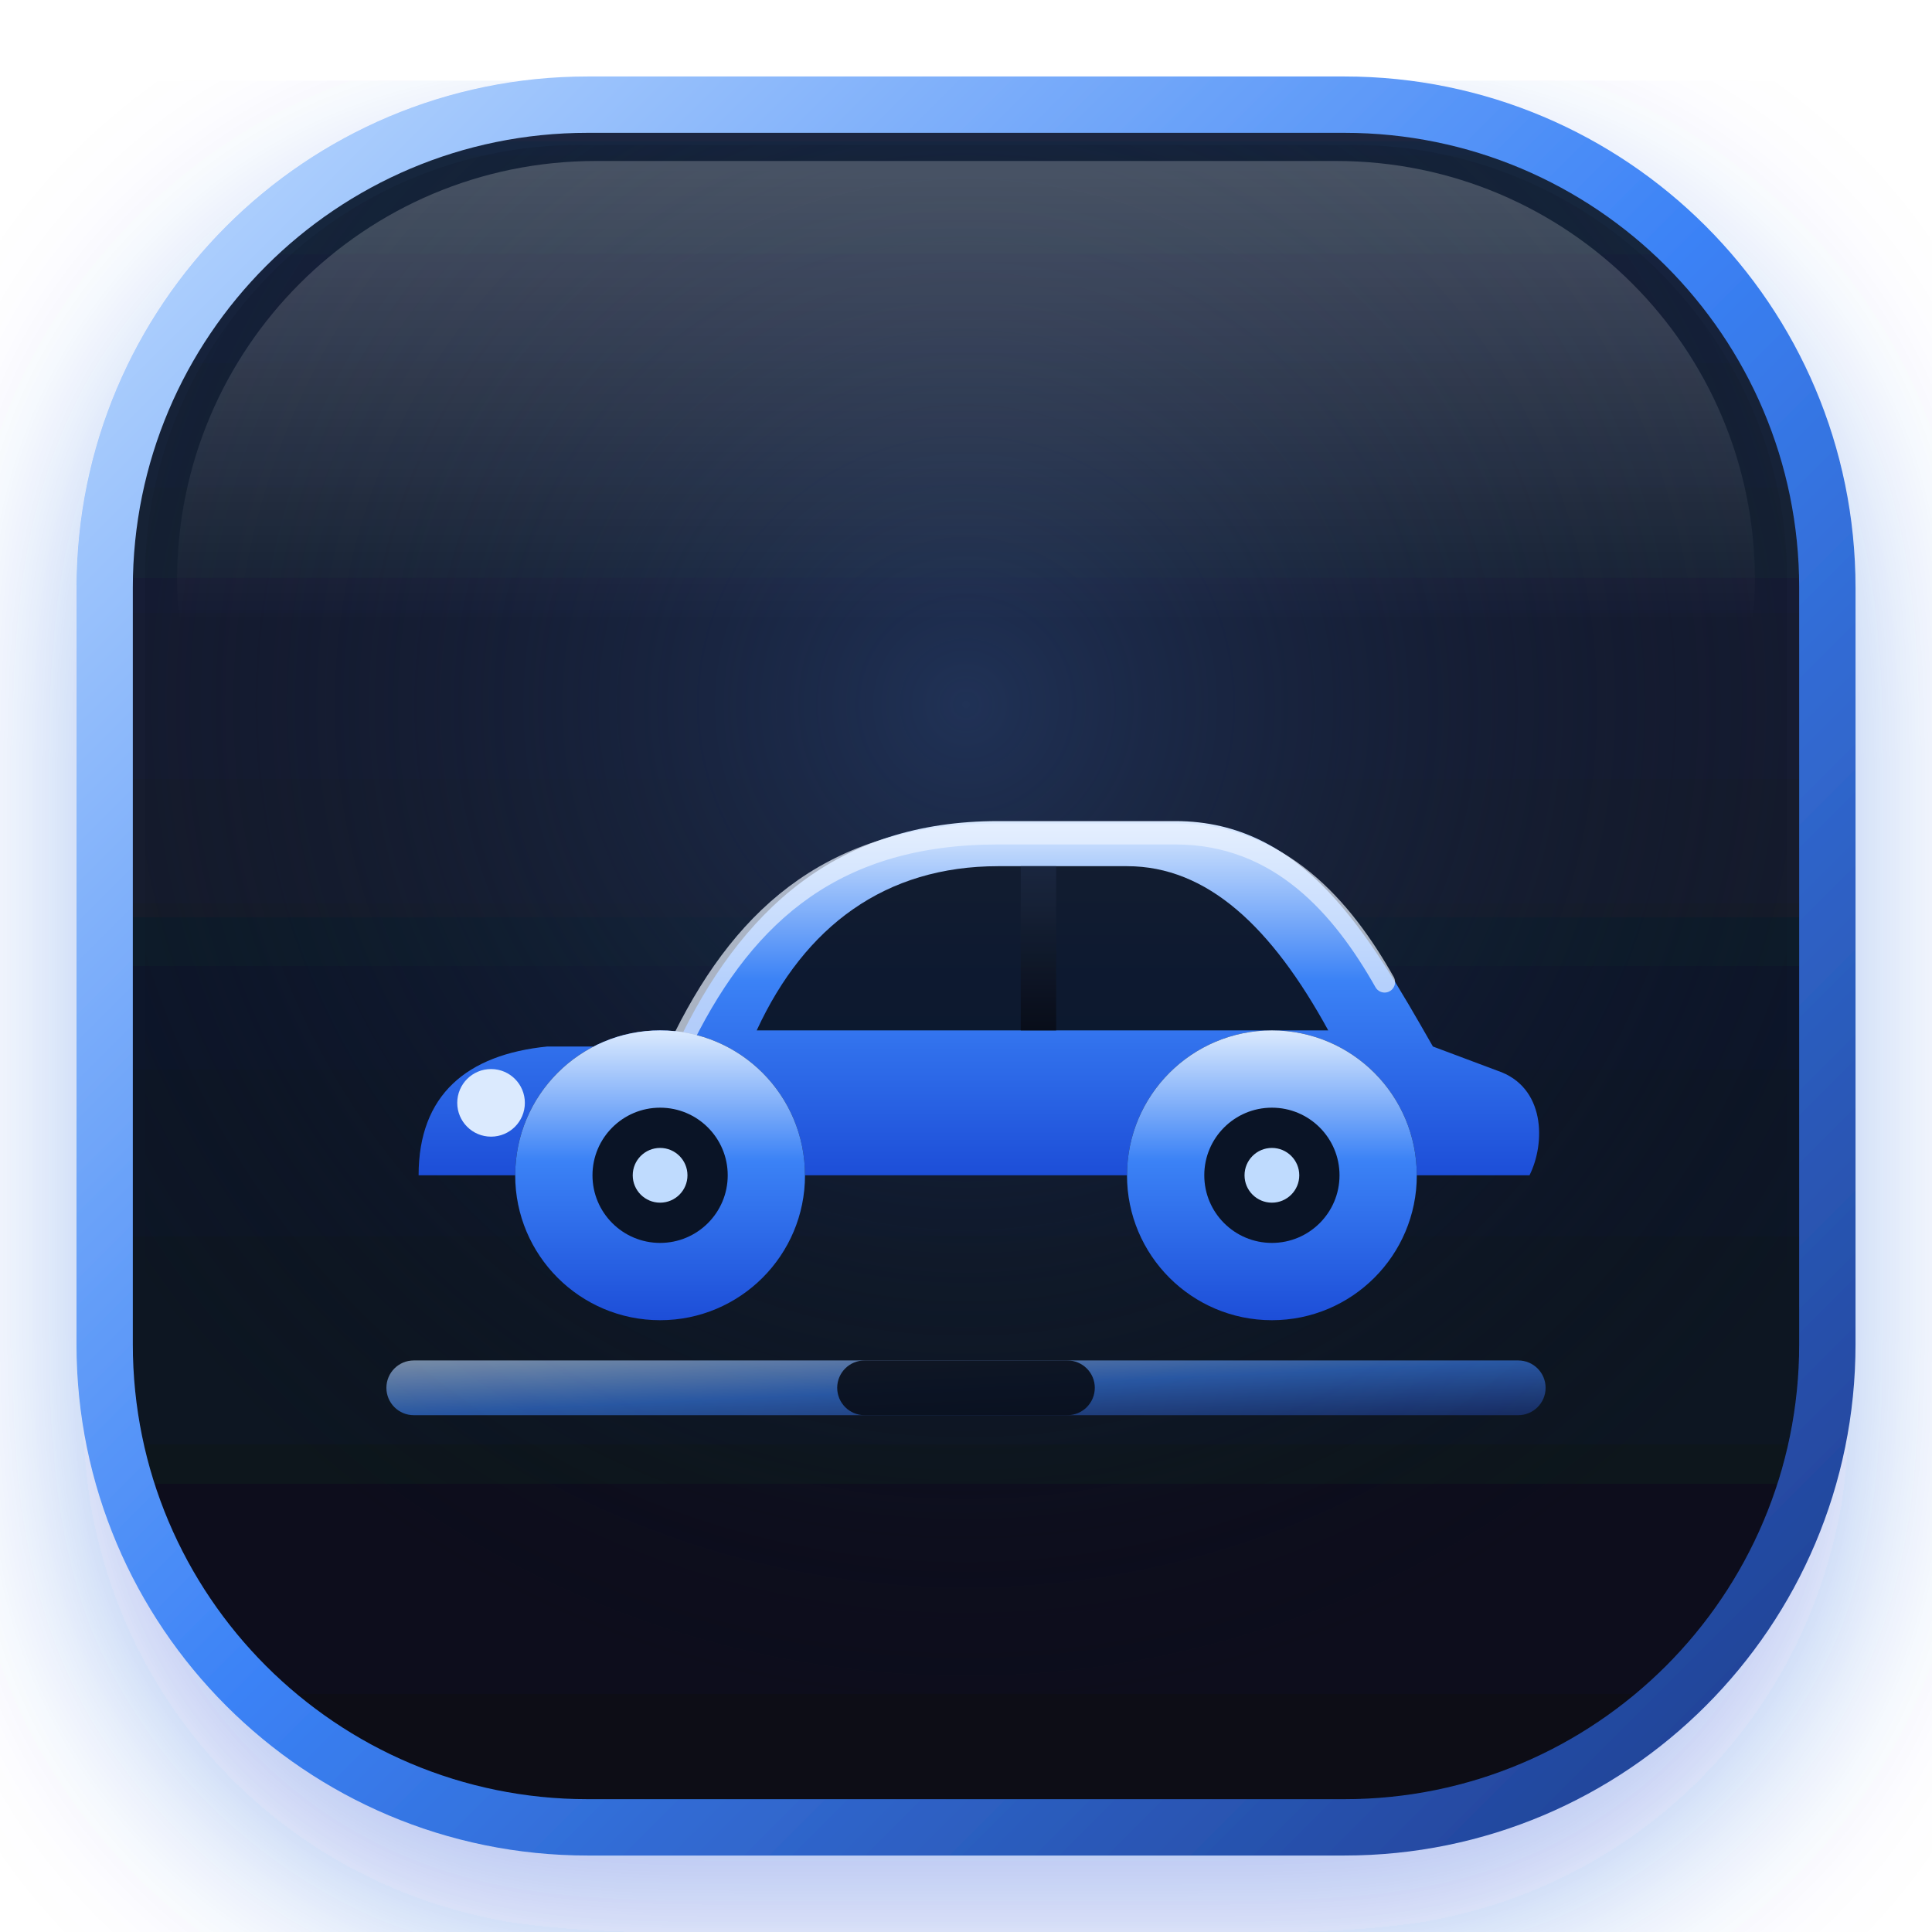
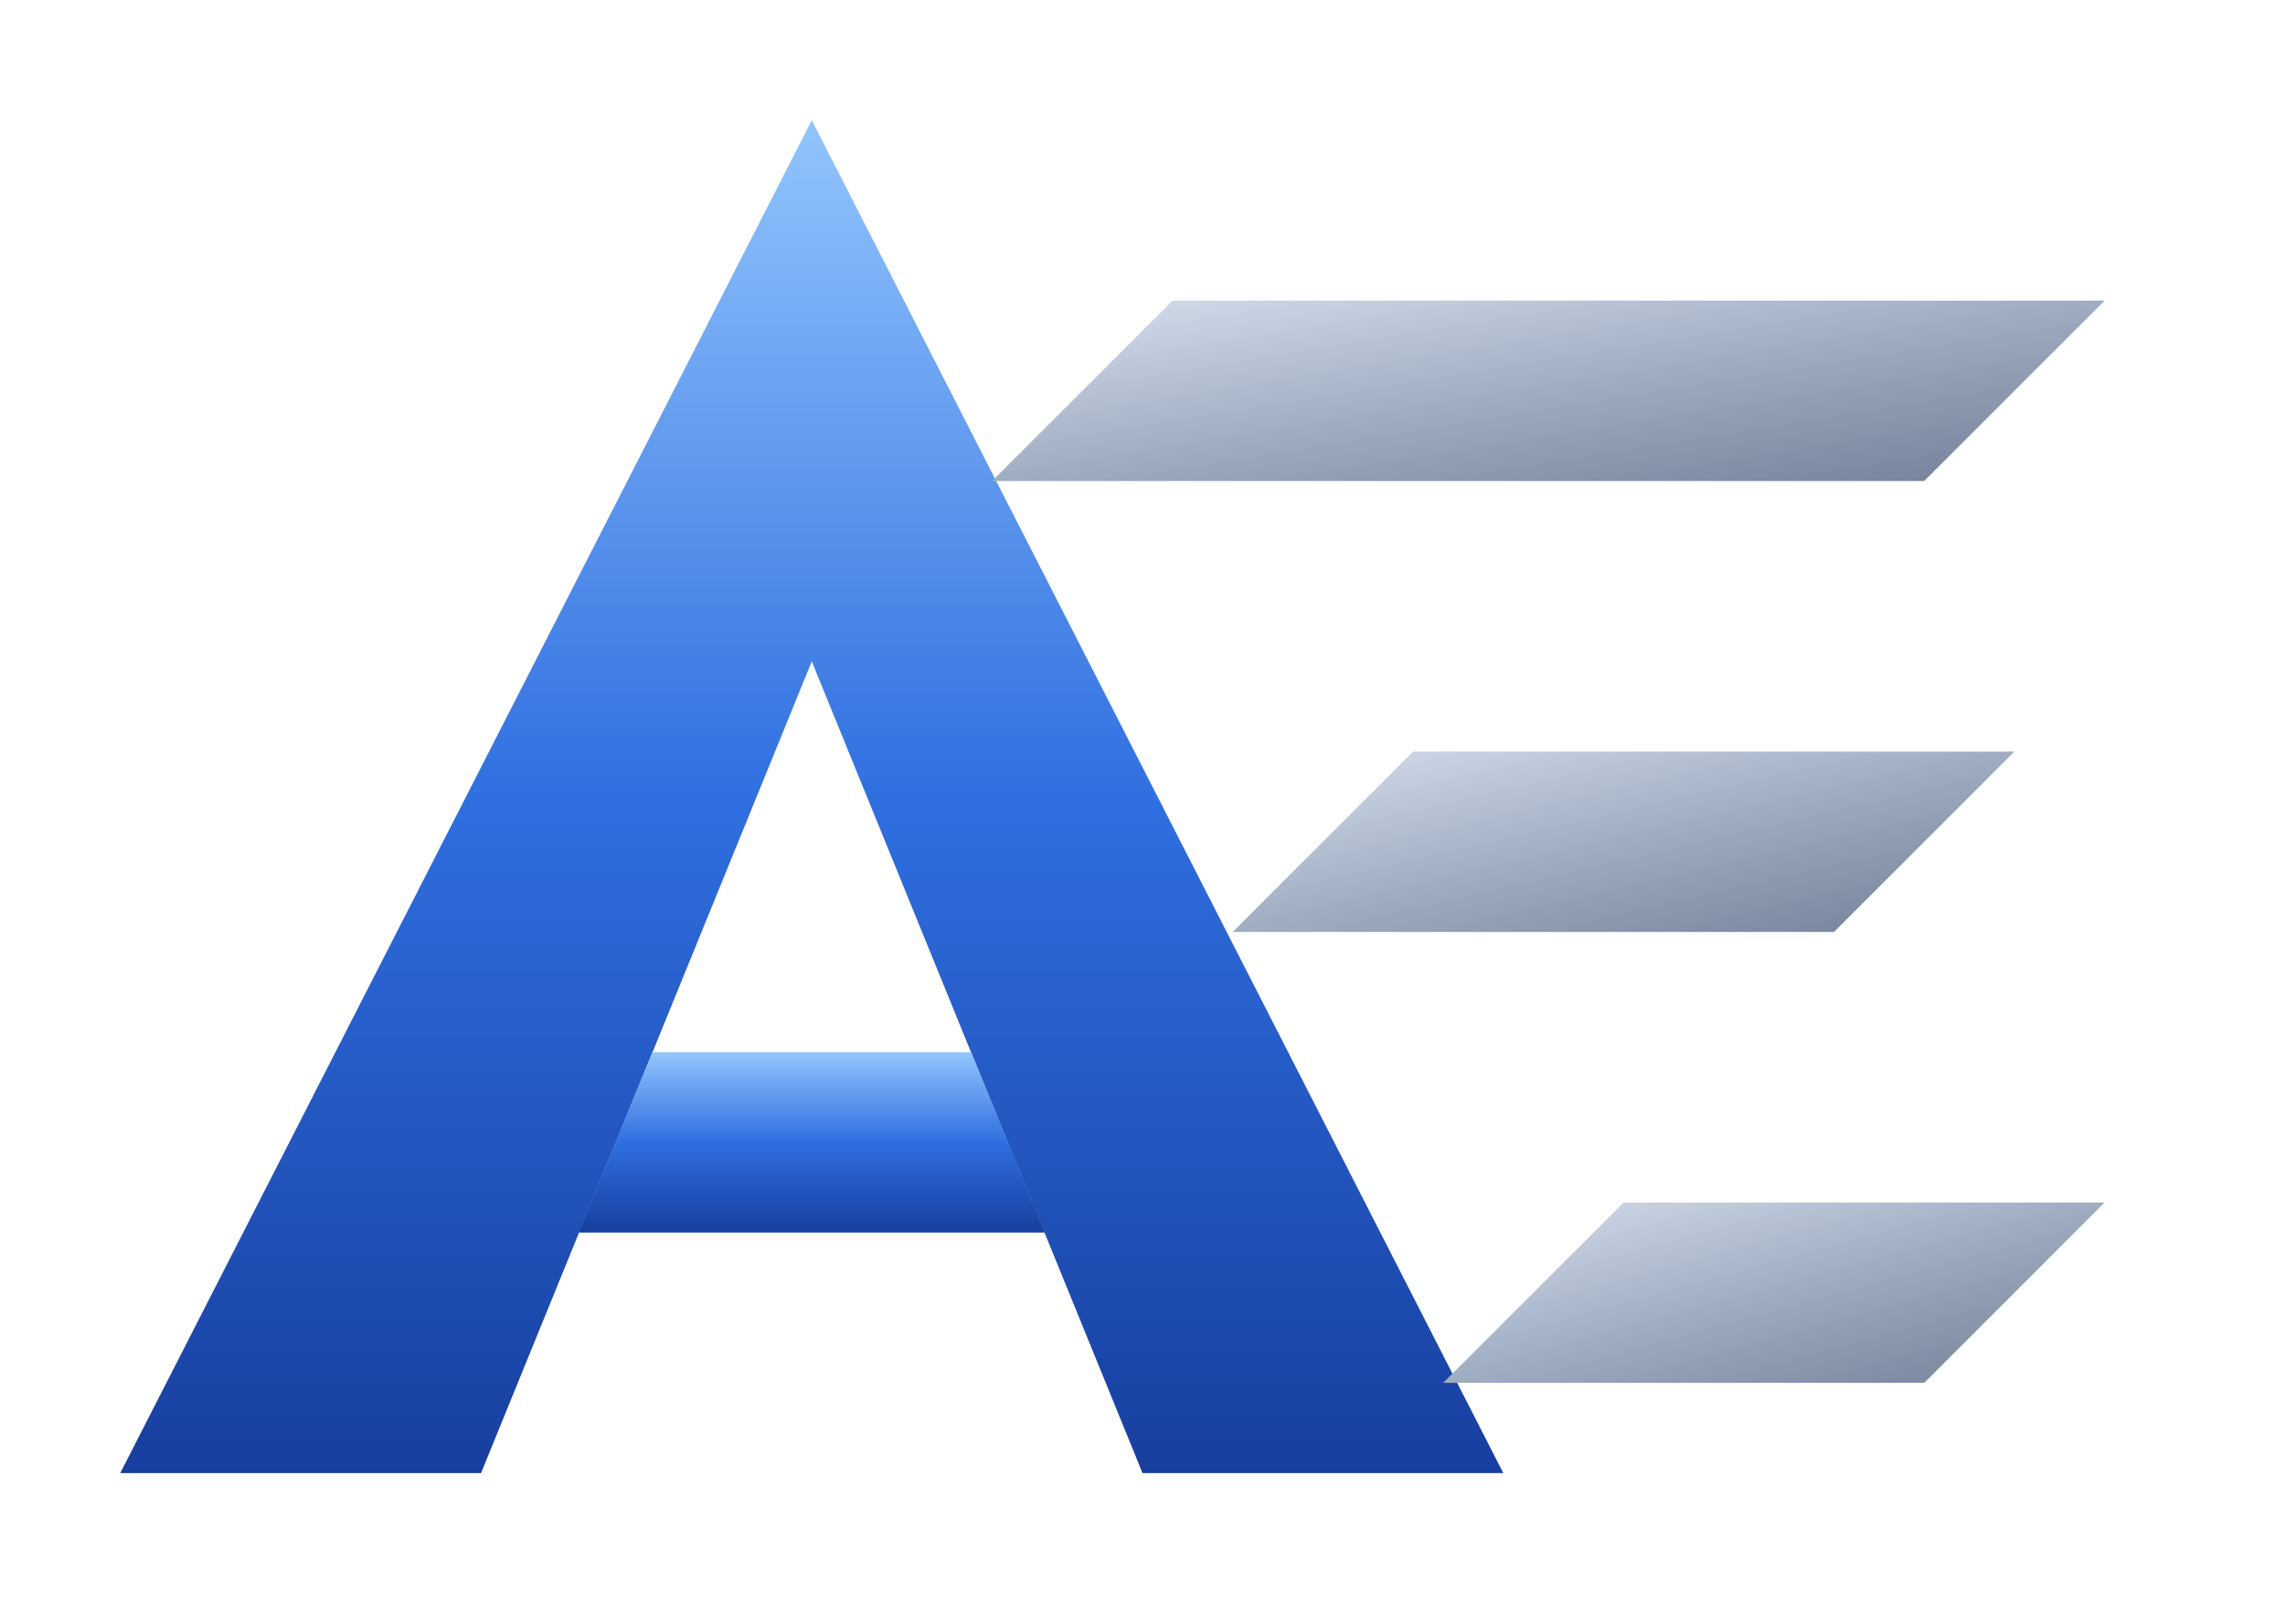
- <svg xmlns="http://www.w3.org/2000/svg" viewBox="0 0 120 120" role="img" aria-label="Dimasi Automobile Emblem">
+ <svg xmlns="http://www.w3.org/2000/svg" viewBox="0 0 152 108" role="img" aria-label="AURION Automobile Emblem">
  <defs>
-     <linearGradient id="emRim" x1="0" y1="0" x2="1" y2="1">
-       <stop offset="0" stop-color="#bfdbfe" />
-       <stop offset=".5" stop-color="#3b82f6" />
-       <stop offset="1" stop-color="#1e3a8a" />
+     <linearGradient id="emA" x1="0" y1="0" x2="0" y2="1">
+       <stop offset="0" stop-color="#93c5fd" />
+       <stop offset=".5" stop-color="#2f6fe0" />
+       <stop offset="1" stop-color="#173e9e" />
    </linearGradient>
-     <linearGradient id="emBody" x1="0" y1="0" x2="0" y2="1">
-       <stop offset="0" stop-color="#1a2740" />
-       <stop offset="1" stop-color="#080c16" />
+     <linearGradient id="emE" x1="0" y1="0" x2="1" y2="1">
+       <stop offset="0" stop-color="#d7e0ee" />
+       <stop offset=".55" stop-color="#9aa8bd" />
+       <stop offset="1" stop-color="#6f7e95" />
    </linearGradient>
-     <linearGradient id="emCar" x1="0" y1="0" x2="0" y2="1">
-       <stop offset="0" stop-color="#dbeafe" />
-       <stop offset=".45" stop-color="#3b82f6" />
-       <stop offset="1" stop-color="#1d4ed8" />
-     </linearGradient>
-     <linearGradient id="emGloss" x1="0" y1="0" x2="0" y2="1">
-       <stop offset="0" stop-color="#ffffff" stop-opacity=".22" />
-       <stop offset=".55" stop-color="#ffffff" stop-opacity="0" />
-     </linearGradient>
-     <radialGradient id="emInner" cx="50%" cy="34%" r="62%">
-       <stop offset="0" stop-color="#21345a" stop-opacity=".9" />
-       <stop offset="1" stop-color="#080c16" stop-opacity="0" />
-     </radialGradient>
-     <filter id="emShadow" x="-30%" y="-30%" width="160%" height="170%">
-       <feDropShadow dx="0" dy="5" stdDeviation="6" flood-color="#1d4ed8" flood-opacity=".35" />
-     </filter>
  </defs>
-   <g filter="url(#emShadow)">
-     <rect x="6.5" y="6.5" width="107" height="107" rx="30" fill="url(#emBody)" stroke="url(#emRim)" stroke-width="3.5" />
-   </g>
-   <rect x="9" y="9" width="102" height="102" rx="27" fill="url(#emInner)" />
-   <rect x="11" y="10" width="98" height="52" rx="26" fill="url(#emGloss)" />
-   <rect x="24" y="84.5" width="72" height="3.4" rx="1.7" fill="url(#emRim)" opacity=".6" />
-   <rect x="52" y="84.5" width="16" height="3.4" rx="1.7" fill="#080c16" opacity=".9" />
-   <path d="M26,73 C26,68 29,65.5 34,65 L42,65            C46,56.5 52,51 62,51 L73,51            C81,51 85,58 89,65 L93,66.5            C96,67.5 96,71 95,73 L88,73            A9 9 0 0 0 70,73 L50,73            A9 9 0 0 0 32,73 Z" fill="url(#emCar)" />
-   <path d="M42.5,64.4 C46.4,56.6 52,51.8 62,51.8 L73,51.8 C79.5,51.8 83.4,56.4 86,61" fill="none" stroke="#eaf2ff" stroke-opacity=".7" stroke-width="1.3" stroke-linecap="round" />
-   <path d="M47,64 C50,57.5 55,53.8 62,53.8 L70,53.8 C75,53.8 79,57.6 82.5,64 Z" fill="#0a1426" opacity=".95" />
-   <rect x="63.4" y="53.8" width="2.2" height="10.2" fill="url(#emBody)" opacity=".9" />
-   <circle cx="30.5" cy="68.5" r="2.1" fill="#dbeafe" />
-   <g>
-     <circle cx="41" cy="73" r="9" fill="url(#emCar)" />
-     <circle cx="41" cy="73" r="4.2" fill="#0a1426" />
-     <circle cx="41" cy="73" r="1.7" fill="#bfdbfe" />
-   </g>
-   <g>
-     <circle cx="79" cy="73" r="9" fill="url(#emCar)" />
-     <circle cx="79" cy="73" r="4.2" fill="#0a1426" />
-     <circle cx="79" cy="73" r="1.7" fill="#bfdbfe" />
-   </g>
+   <path d="M54,8 L100,98 L8,98 Z M54,44 L76,98 L32,98 Z" fill="url(#emA)" fill-rule="evenodd" />
+   <path d="M43.4,70 L64.6,70 L69.5,82 L38.5,82 Z" fill="url(#emA)" />
+   <path d="M66,32 L78,20 L140,20 L128,32 Z" fill="url(#emE)" />
+   <path d="M82,62 L94,50 L134,50 L122,62 Z" fill="url(#emE)" />
+   <path d="M96,92 L108,80 L140,80 L128,92 Z" fill="url(#emE)" />
</svg>
